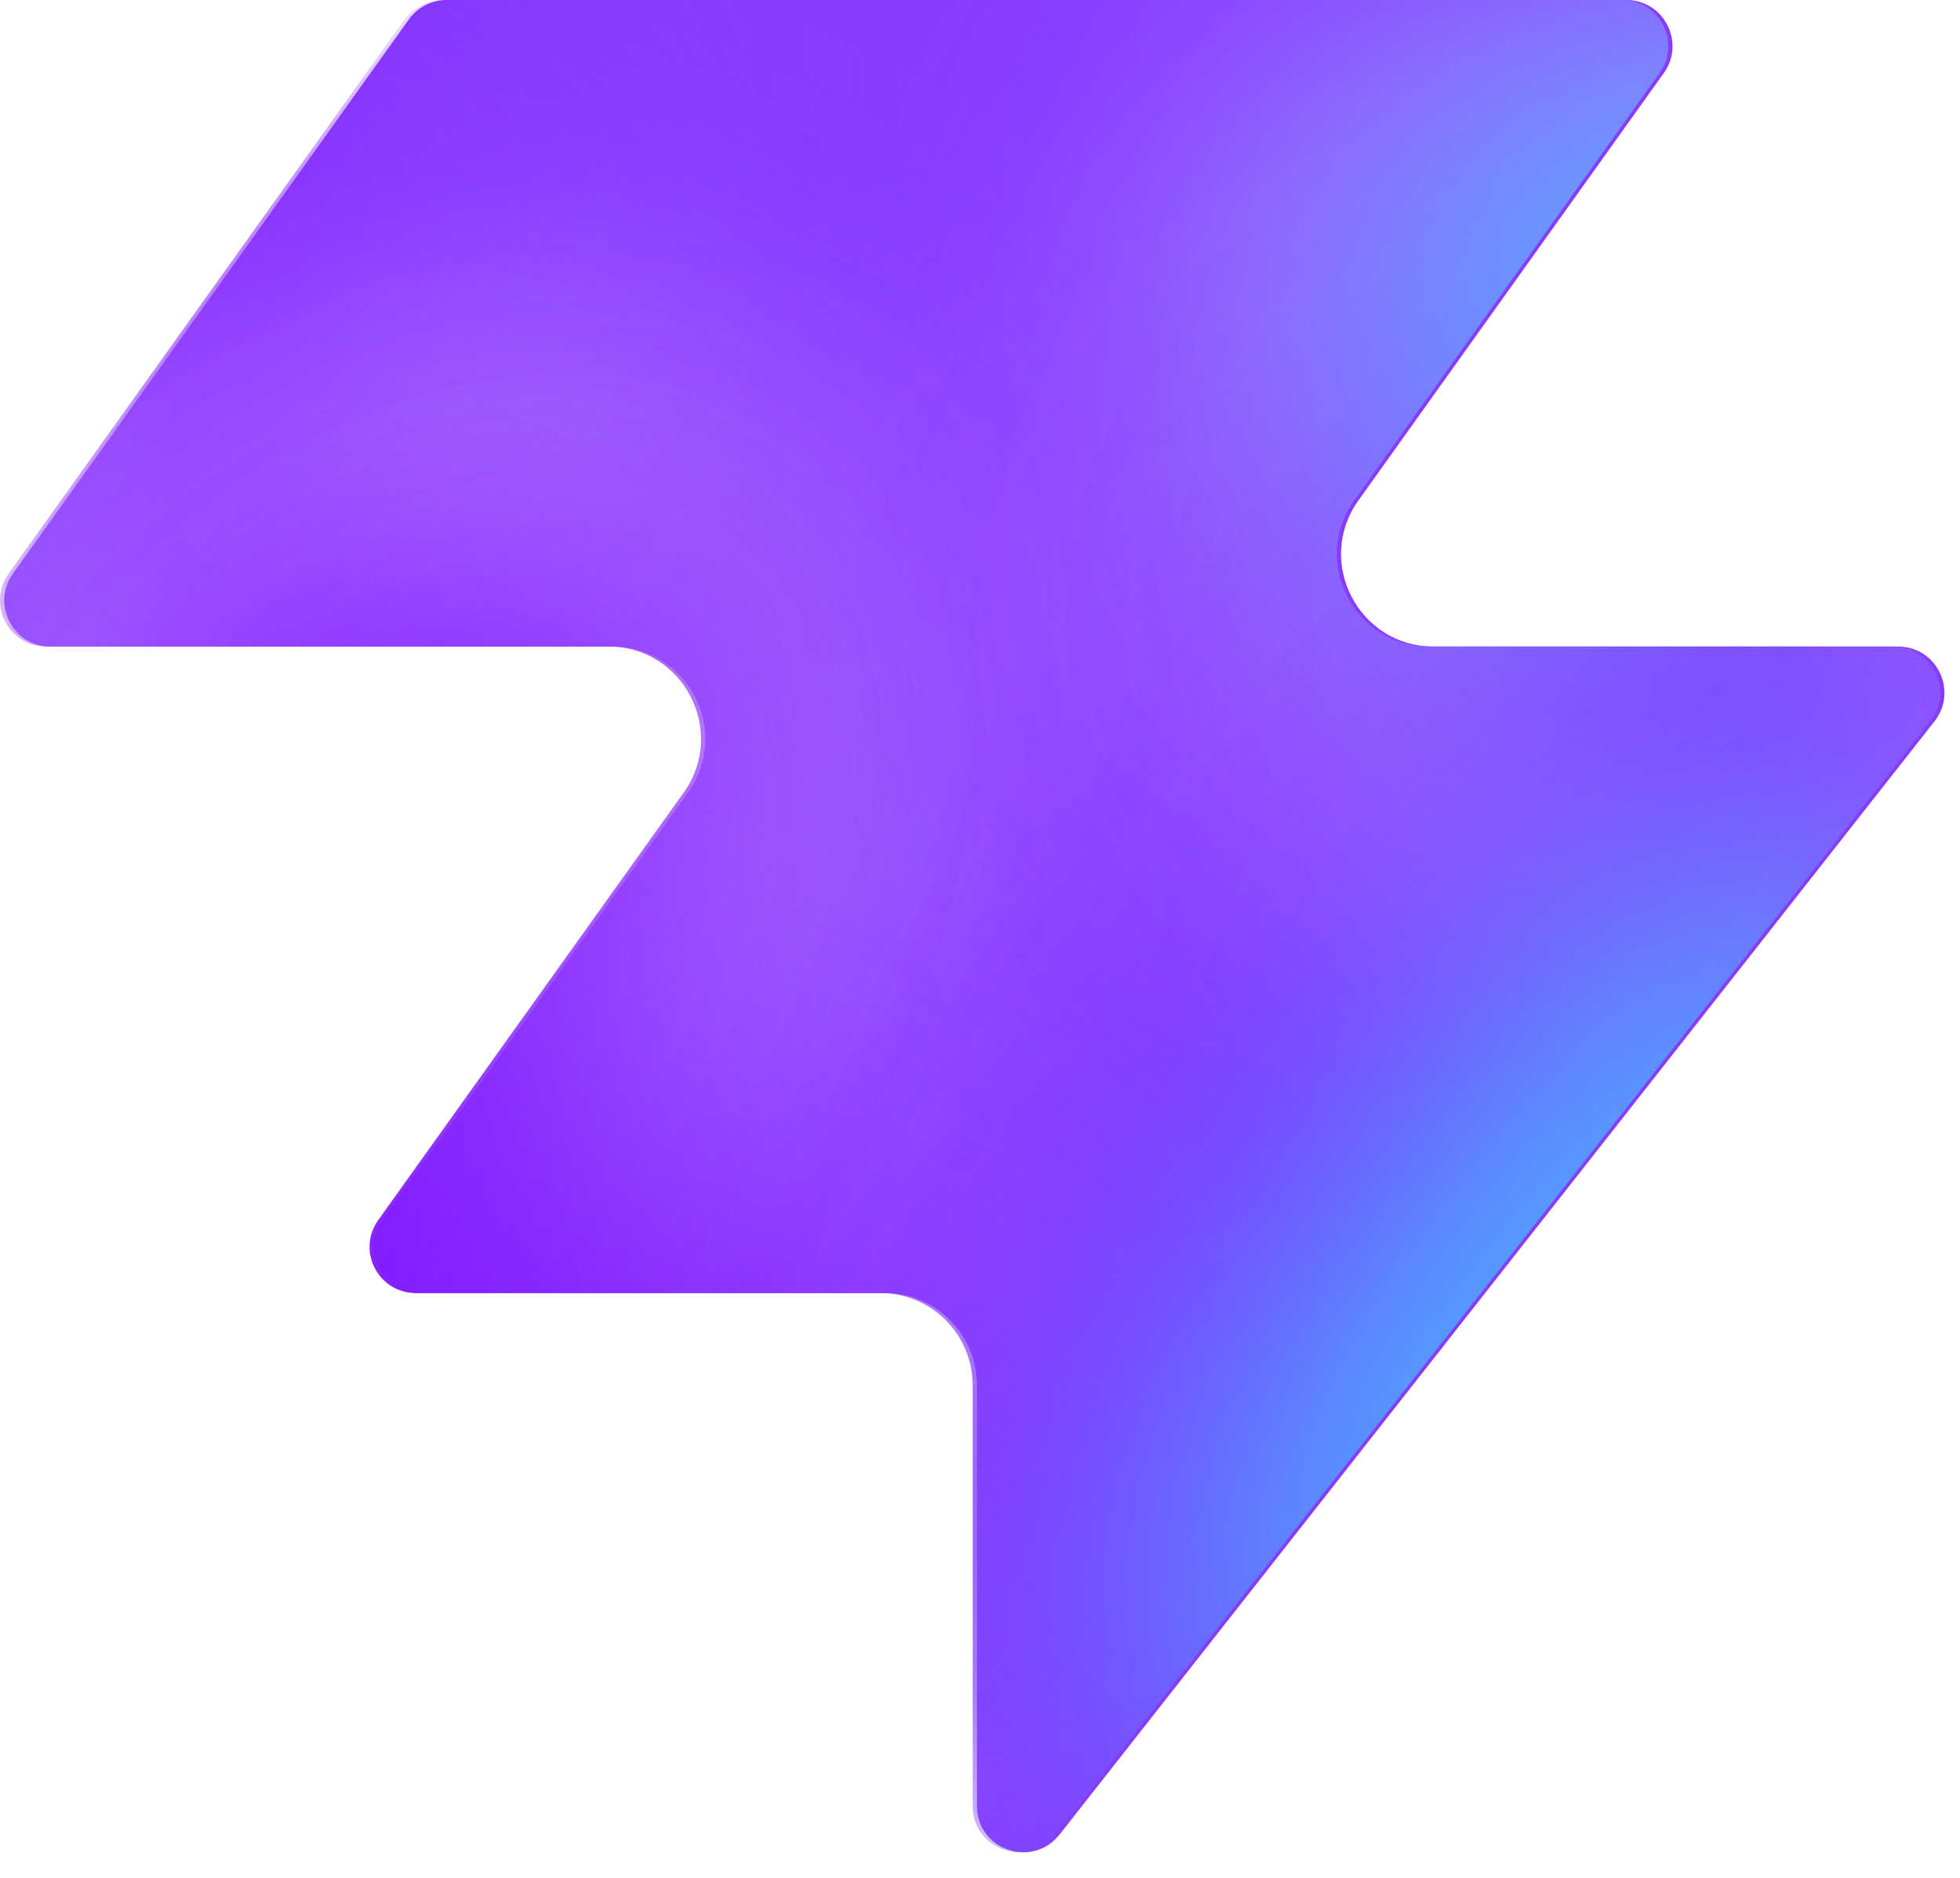
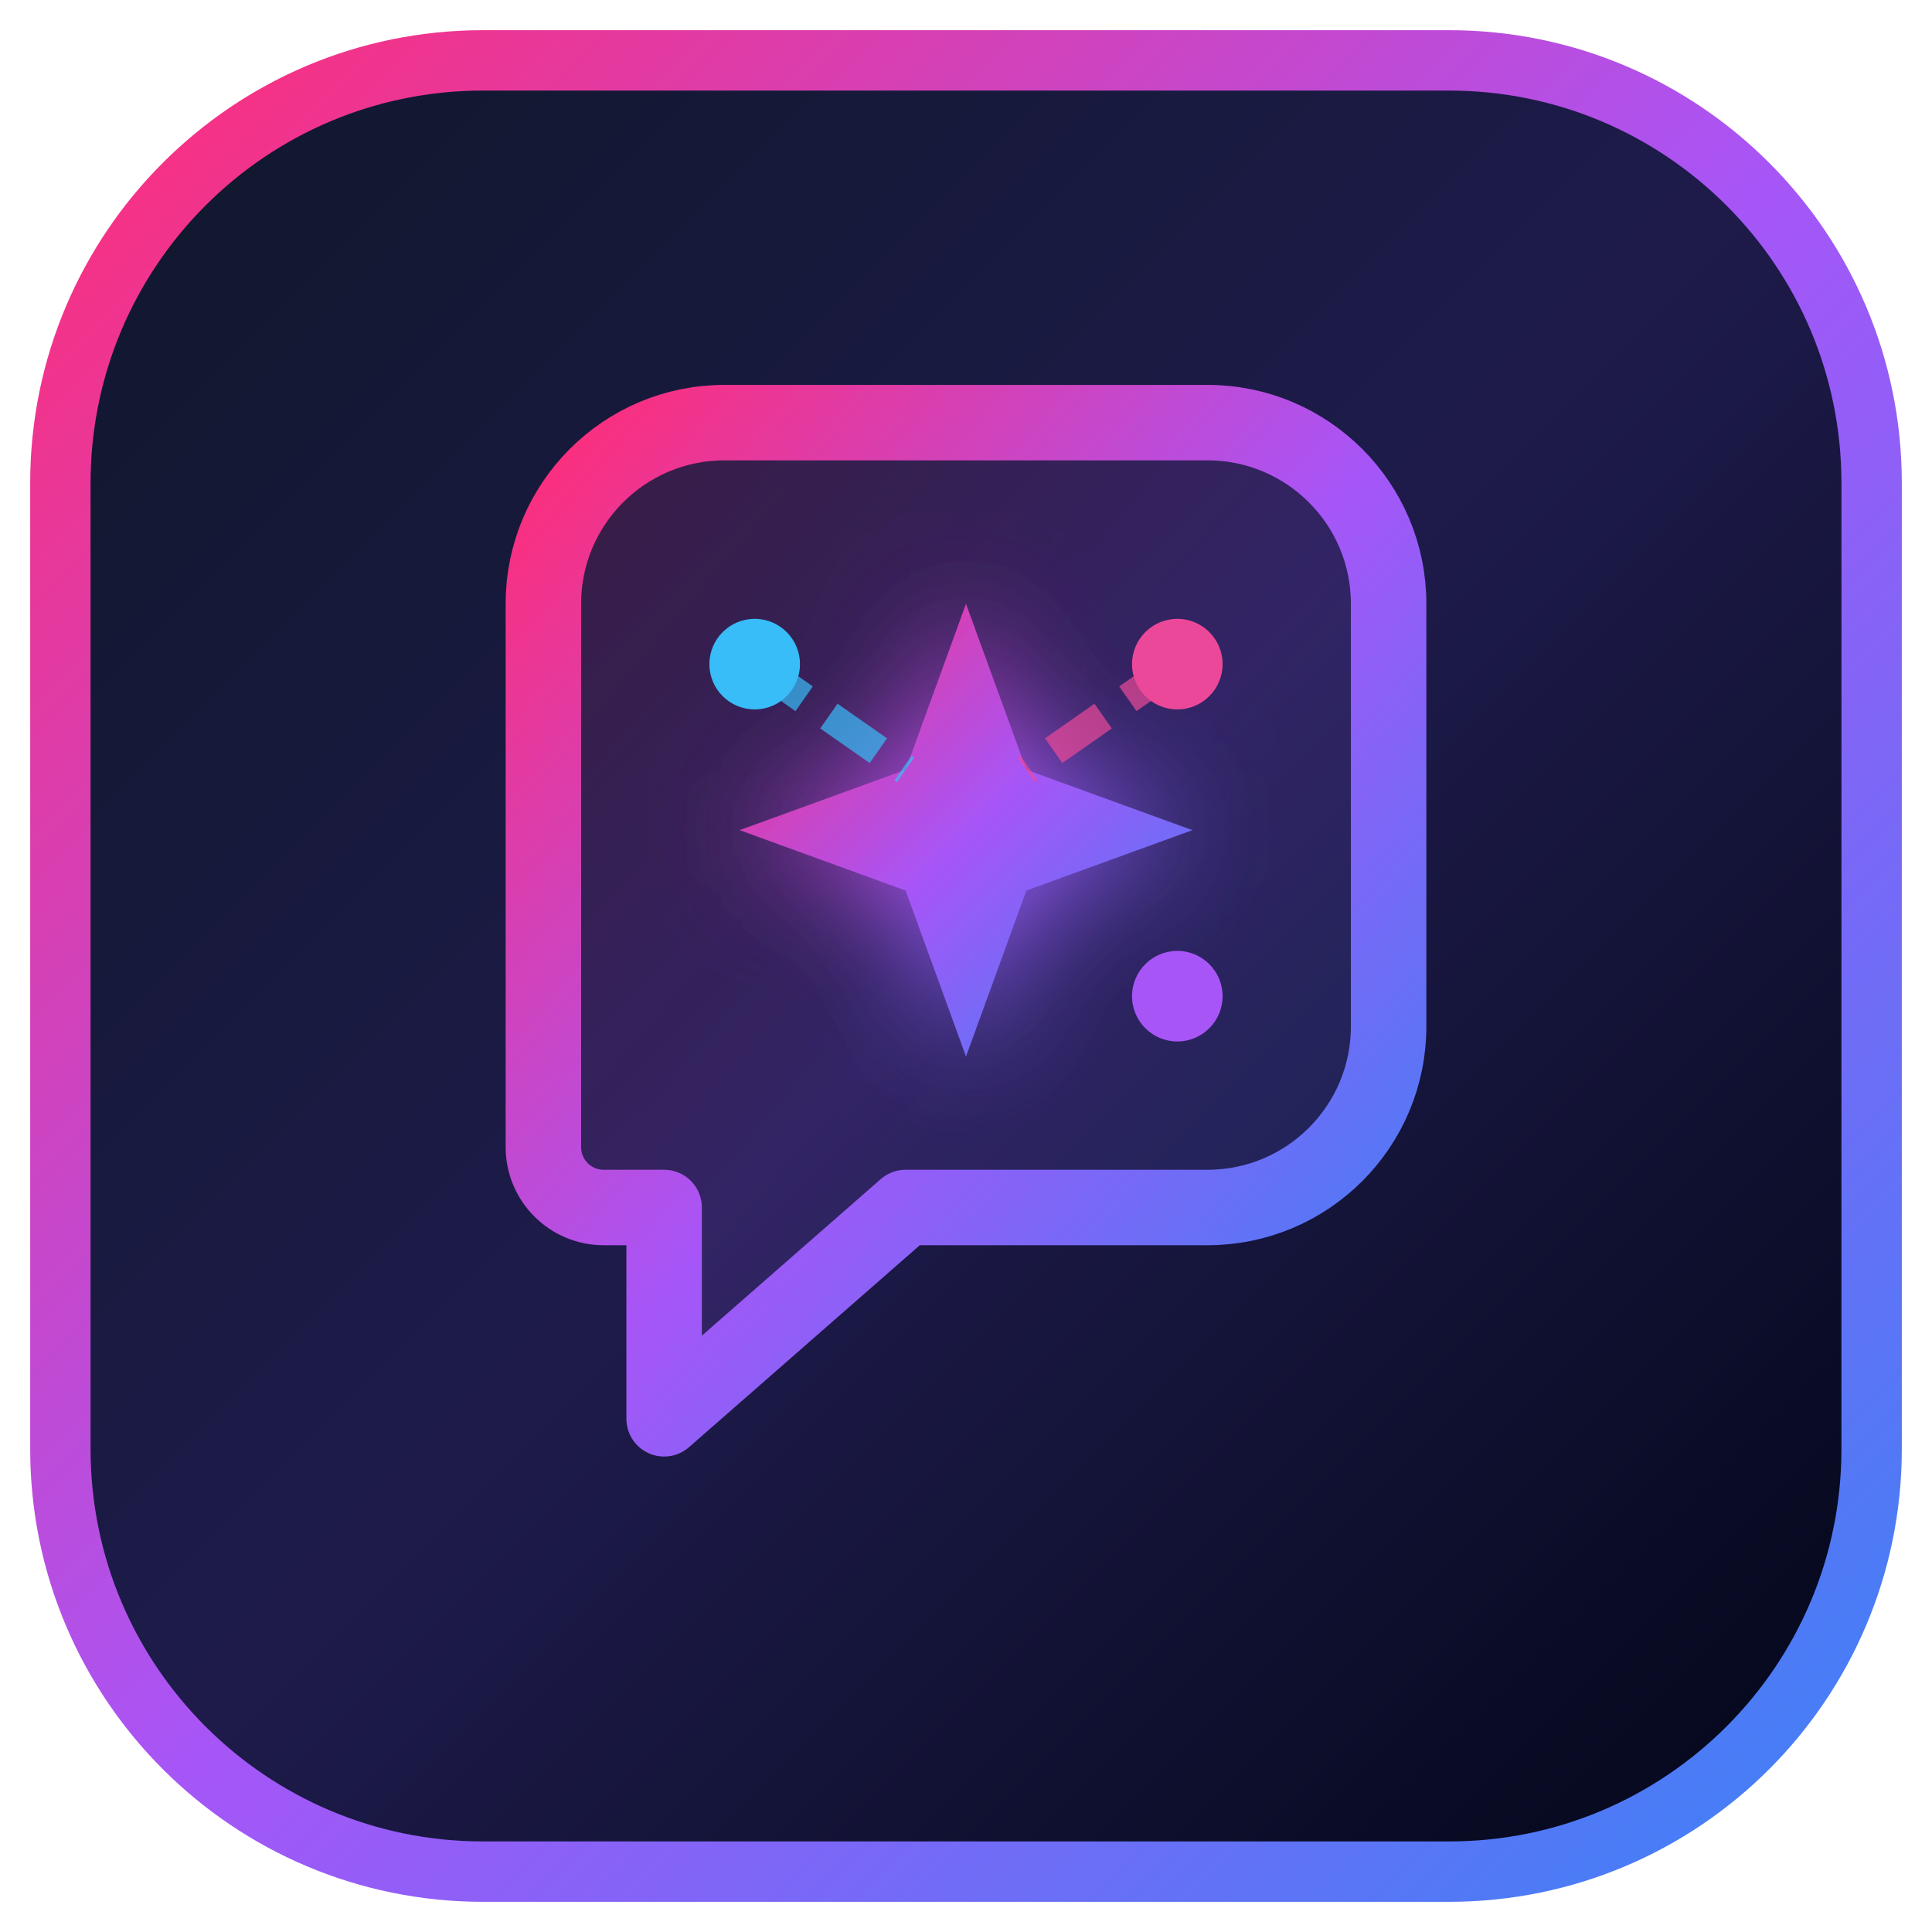
- <svg xmlns="http://www.w3.org/2000/svg" width="48" height="46" fill="none" viewBox="0 0 48 46">
-   <path fill="#863bff" d="M25.946 44.938c-.664.845-2.021.375-2.021-.698V33.937a2.26 2.26 0 0 0-2.262-2.262H10.287c-.92 0-1.456-1.04-.92-1.788l7.48-10.471c1.07-1.497 0-3.578-1.842-3.578H1.237c-.92 0-1.456-1.04-.92-1.788L10.013.474c.214-.297.556-.474.92-.474h28.894c.92 0 1.456 1.04.92 1.788l-7.48 10.471c-1.07 1.498 0 3.579 1.842 3.579h11.377c.943 0 1.473 1.088.89 1.83L25.947 44.94z" style="fill:#863bff;fill:color(display-p3 .525 .23 1);fill-opacity:1" />
-   <mask id="a" width="48" height="46" x="0" y="0" maskUnits="userSpaceOnUse" style="mask-type:alpha">
-     <path fill="#000" d="M25.842 44.938c-.664.844-2.021.375-2.021-.698V33.937a2.26 2.26 0 0 0-2.262-2.262H10.183c-.92 0-1.456-1.04-.92-1.788l7.48-10.471c1.07-1.498 0-3.579-1.842-3.579H1.133c-.92 0-1.456-1.04-.92-1.787L9.91.473c.214-.297.556-.474.92-.474h28.894c.92 0 1.456 1.04.92 1.788l-7.48 10.471c-1.07 1.498 0 3.578 1.842 3.578h11.377c.943 0 1.473 1.088.89 1.832L25.843 44.94z" style="fill:#000;fill-opacity:1" />
-   </mask>
-   <g mask="url(#a)">
-     <g filter="url(#b)">
-       <ellipse cx="5.508" cy="14.704" fill="#ede6ff" rx="5.508" ry="14.704" style="fill:#ede6ff;fill:color(display-p3 .927 .903 1);fill-opacity:1" transform="matrix(.00324 1 1 -.00324 -4.47 31.516)" />
-     </g>
-     <g filter="url(#c)">
-       <ellipse cx="10.399" cy="29.851" fill="#ede6ff" rx="10.399" ry="29.851" style="fill:#ede6ff;fill:color(display-p3 .927 .903 1);fill-opacity:1" transform="matrix(.00324 1 1 -.00324 -39.328 7.883)" />
-     </g>
-     <g filter="url(#d)">
-       <ellipse cx="5.508" cy="30.487" fill="#7e14ff" rx="5.508" ry="30.487" style="fill:#7e14ff;fill:color(display-p3 .492 .077 1);fill-opacity:1" transform="rotate(89.814 -25.913 -14.639)scale(1 -1)" />
-     </g>
-     <g filter="url(#e)">
-       <ellipse cx="5.508" cy="30.599" fill="#7e14ff" rx="5.508" ry="30.599" style="fill:#7e14ff;fill:color(display-p3 .492 .077 1);fill-opacity:1" transform="rotate(89.814 -32.644 -3.334)scale(1 -1)" />
-     </g>
-     <g filter="url(#f)">
-       <ellipse cx="5.508" cy="30.599" fill="#7e14ff" rx="5.508" ry="30.599" style="fill:#7e14ff;fill:color(display-p3 .492 .077 1);fill-opacity:1" transform="matrix(.00324 1 1 -.00324 -34.34 30.47)" />
-     </g>
-     <g filter="url(#g)">
-       <ellipse cx="14.072" cy="22.078" fill="#ede6ff" rx="14.072" ry="22.078" style="fill:#ede6ff;fill:color(display-p3 .927 .903 1);fill-opacity:1" transform="rotate(93.35 24.506 48.493)scale(-1 1)" />
-     </g>
-     <g filter="url(#h)">
-       <ellipse cx="3.47" cy="21.501" fill="#7e14ff" rx="3.47" ry="21.501" style="fill:#7e14ff;fill:color(display-p3 .492 .077 1);fill-opacity:1" transform="rotate(89.009 28.708 47.59)scale(-1 1)" />
-     </g>
-     <g filter="url(#i)">
-       <ellipse cx="3.47" cy="21.501" fill="#7e14ff" rx="3.47" ry="21.501" style="fill:#7e14ff;fill:color(display-p3 .492 .077 1);fill-opacity:1" transform="rotate(89.009 28.708 47.59)scale(-1 1)" />
-     </g>
-     <g filter="url(#j)">
-       <ellipse cx=".387" cy="8.972" fill="#7e14ff" rx="4.407" ry="29.108" style="fill:#7e14ff;fill:color(display-p3 .492 .077 1);fill-opacity:1" transform="rotate(39.51 .387 8.972)" />
-     </g>
-     <g filter="url(#k)">
-       <ellipse cx="47.523" cy="-6.092" fill="#7e14ff" rx="4.407" ry="29.108" style="fill:#7e14ff;fill:color(display-p3 .492 .077 1);fill-opacity:1" transform="rotate(37.892 47.523 -6.092)" />
-     </g>
-     <g filter="url(#l)">
-       <ellipse cx="41.412" cy="6.333" fill="#47bfff" rx="5.971" ry="9.665" style="fill:#47bfff;fill:color(display-p3 .28 .748 1);fill-opacity:1" transform="rotate(37.892 41.412 6.333)" />
-     </g>
-     <g filter="url(#m)">
-       <ellipse cx="-1.879" cy="38.332" fill="#7e14ff" rx="4.407" ry="29.108" style="fill:#7e14ff;fill:color(display-p3 .492 .077 1);fill-opacity:1" transform="rotate(37.892 -1.88 38.332)" />
-     </g>
-     <g filter="url(#n)">
-       <ellipse cx="-1.879" cy="38.332" fill="#7e14ff" rx="4.407" ry="29.108" style="fill:#7e14ff;fill:color(display-p3 .492 .077 1);fill-opacity:1" transform="rotate(37.892 -1.88 38.332)" />
-     </g>
-     <g filter="url(#o)">
-       <ellipse cx="35.651" cy="29.907" fill="#7e14ff" rx="4.407" ry="29.108" style="fill:#7e14ff;fill:color(display-p3 .492 .077 1);fill-opacity:1" transform="rotate(37.892 35.651 29.907)" />
-     </g>
-     <g filter="url(#p)">
-       <ellipse cx="38.418" cy="32.4" fill="#47bfff" rx="5.971" ry="15.297" style="fill:#47bfff;fill:color(display-p3 .28 .748 1);fill-opacity:1" transform="rotate(37.892 38.418 32.4)" />
-     </g>
-   </g>
+ <svg xmlns="http://www.w3.org/2000/svg" viewBox="0 0 64 64" fill="none">
  <defs>
-     <filter id="b" width="60.045" height="41.654" x="-19.77" y="16.149" color-interpolation-filters="sRGB" filterUnits="userSpaceOnUse">
-       <feFlood flood-opacity="0" result="BackgroundImageFix" />
-       <feBlend in="SourceGraphic" in2="BackgroundImageFix" result="shape" />
-       <feGaussianBlur result="effect1_foregroundBlur_2002_17158" stdDeviation="7.659" />
-     </filter>
-     <filter id="c" width="90.34" height="51.437" x="-54.613" y="-7.533" color-interpolation-filters="sRGB" filterUnits="userSpaceOnUse">
-       <feFlood flood-opacity="0" result="BackgroundImageFix" />
-       <feBlend in="SourceGraphic" in2="BackgroundImageFix" result="shape" />
-       <feGaussianBlur result="effect1_foregroundBlur_2002_17158" stdDeviation="7.659" />
-     </filter>
-     <filter id="d" width="79.355" height="29.4" x="-49.64" y="2.03" color-interpolation-filters="sRGB" filterUnits="userSpaceOnUse">
-       <feFlood flood-opacity="0" result="BackgroundImageFix" />
-       <feBlend in="SourceGraphic" in2="BackgroundImageFix" result="shape" />
-       <feGaussianBlur result="effect1_foregroundBlur_2002_17158" stdDeviation="4.596" />
-     </filter>
-     <filter id="e" width="79.579" height="29.4" x="-45.045" y="20.029" color-interpolation-filters="sRGB" filterUnits="userSpaceOnUse">
-       <feFlood flood-opacity="0" result="BackgroundImageFix" />
-       <feBlend in="SourceGraphic" in2="BackgroundImageFix" result="shape" />
-       <feGaussianBlur result="effect1_foregroundBlur_2002_17158" stdDeviation="4.596" />
-     </filter>
-     <filter id="f" width="79.579" height="29.4" x="-43.513" y="21.178" color-interpolation-filters="sRGB" filterUnits="userSpaceOnUse">
-       <feFlood flood-opacity="0" result="BackgroundImageFix" />
-       <feBlend in="SourceGraphic" in2="BackgroundImageFix" result="shape" />
-       <feGaussianBlur result="effect1_foregroundBlur_2002_17158" stdDeviation="4.596" />
-     </filter>
-     <filter id="g" width="74.749" height="58.852" x="15.756" y="-17.901" color-interpolation-filters="sRGB" filterUnits="userSpaceOnUse">
-       <feFlood flood-opacity="0" result="BackgroundImageFix" />
-       <feBlend in="SourceGraphic" in2="BackgroundImageFix" result="shape" />
-       <feGaussianBlur result="effect1_foregroundBlur_2002_17158" stdDeviation="7.659" />
-     </filter>
-     <filter id="h" width="61.377" height="25.362" x="23.548" y="2.284" color-interpolation-filters="sRGB" filterUnits="userSpaceOnUse">
-       <feFlood flood-opacity="0" result="BackgroundImageFix" />
-       <feBlend in="SourceGraphic" in2="BackgroundImageFix" result="shape" />
-       <feGaussianBlur result="effect1_foregroundBlur_2002_17158" stdDeviation="4.596" />
-     </filter>
-     <filter id="i" width="61.377" height="25.362" x="23.548" y="2.284" color-interpolation-filters="sRGB" filterUnits="userSpaceOnUse">
-       <feFlood flood-opacity="0" result="BackgroundImageFix" />
-       <feBlend in="SourceGraphic" in2="BackgroundImageFix" result="shape" />
-       <feGaussianBlur result="effect1_foregroundBlur_2002_17158" stdDeviation="4.596" />
-     </filter>
-     <filter id="j" width="56.045" height="63.649" x="-27.636" y="-22.853" color-interpolation-filters="sRGB" filterUnits="userSpaceOnUse">
-       <feFlood flood-opacity="0" result="BackgroundImageFix" />
-       <feBlend in="SourceGraphic" in2="BackgroundImageFix" result="shape" />
-       <feGaussianBlur result="effect1_foregroundBlur_2002_17158" stdDeviation="4.596" />
-     </filter>
-     <filter id="k" width="54.814" height="64.646" x="20.116" y="-38.415" color-interpolation-filters="sRGB" filterUnits="userSpaceOnUse">
-       <feFlood flood-opacity="0" result="BackgroundImageFix" />
-       <feBlend in="SourceGraphic" in2="BackgroundImageFix" result="shape" />
-       <feGaussianBlur result="effect1_foregroundBlur_2002_17158" stdDeviation="4.596" />
-     </filter>
-     <filter id="l" width="33.541" height="35.313" x="24.641" y="-11.323" color-interpolation-filters="sRGB" filterUnits="userSpaceOnUse">
-       <feFlood flood-opacity="0" result="BackgroundImageFix" />
-       <feBlend in="SourceGraphic" in2="BackgroundImageFix" result="shape" />
-       <feGaussianBlur result="effect1_foregroundBlur_2002_17158" stdDeviation="4.596" />
-     </filter>
-     <filter id="m" width="54.814" height="64.646" x="-29.286" y="6.009" color-interpolation-filters="sRGB" filterUnits="userSpaceOnUse">
-       <feFlood flood-opacity="0" result="BackgroundImageFix" />
-       <feBlend in="SourceGraphic" in2="BackgroundImageFix" result="shape" />
-       <feGaussianBlur result="effect1_foregroundBlur_2002_17158" stdDeviation="4.596" />
-     </filter>
-     <filter id="n" width="54.814" height="64.646" x="-29.286" y="6.009" color-interpolation-filters="sRGB" filterUnits="userSpaceOnUse">
-       <feFlood flood-opacity="0" result="BackgroundImageFix" />
-       <feBlend in="SourceGraphic" in2="BackgroundImageFix" result="shape" />
-       <feGaussianBlur result="effect1_foregroundBlur_2002_17158" stdDeviation="4.596" />
-     </filter>
-     <filter id="o" width="54.814" height="64.646" x="8.244" y="-2.416" color-interpolation-filters="sRGB" filterUnits="userSpaceOnUse">
-       <feFlood flood-opacity="0" result="BackgroundImageFix" />
-       <feBlend in="SourceGraphic" in2="BackgroundImageFix" result="shape" />
-       <feGaussianBlur result="effect1_foregroundBlur_2002_17158" stdDeviation="4.596" />
-     </filter>
-     <filter id="p" width="39.409" height="43.623" x="18.713" y="10.588" color-interpolation-filters="sRGB" filterUnits="userSpaceOnUse">
-       <feFlood flood-opacity="0" result="BackgroundImageFix" />
-       <feBlend in="SourceGraphic" in2="BackgroundImageFix" result="shape" />
-       <feGaussianBlur result="effect1_foregroundBlur_2002_17158" stdDeviation="4.596" />
+     <linearGradient id="bgGrad" x1="0%" y1="0%" x2="100%" y2="100%">
+       <stop offset="0%" stop-color="#0f172a" />
+       <stop offset="50%" stop-color="#1e1b4b" />
+       <stop offset="100%" stop-color="#020617" />
+     </linearGradient>
+     <linearGradient id="accentGrad" x1="0%" y1="0%" x2="100%" y2="100%">
+       <stop offset="0%" stop-color="#ff2d78" />
+       <stop offset="50%" stop-color="#a855f7" />
+       <stop offset="100%" stop-color="#3b82f6" />
+     </linearGradient>
+     <linearGradient id="glowGrad" x1="0%" y1="0%" x2="100%" y2="100%">
+       <stop offset="0%" stop-color="#ff2d78" stop-opacity="0.6" />
+       <stop offset="100%" stop-color="#3b82f6" stop-opacity="0.6" />
+     </linearGradient>
+     <filter id="glow" x="-20%" y="-20%" width="140%" height="140%">
+       <feGaussianBlur stdDeviation="2" result="blur" />
+       <feComposite in="SourceGraphic" in2="blur" operator="over" />
    </filter>
  </defs>
+   <rect x="2" y="2" width="60" height="60" rx="14" fill="url(#bgGrad)" stroke="url(#accentGrad)" stroke-width="2" />
+   <path d="M18 20C18 16.686 20.686 14 24 14H40C43.314 14 46 16.686 46 20V34C46 37.314 43.314 40 40 40H30L22 47V40H24H20C18.895 40 18 39.105 18 38V20Z" fill="url(#accentGrad)" opacity="0.15" />
+   <path d="M18 20C18 16.686 20.686 14 24 14H40C43.314 14 46 16.686 46 20V34C46 37.314 43.314 40 40 40H30L22 47V40H20C18.895 40 18 39.105 18 38V20Z" stroke="url(#accentGrad)" stroke-width="2.5" stroke-linejoin="round" />
+   <path d="M32 20L34 25.5L39.5 27.5L34 29.5L32 35L30 29.5L24.5 27.5L30 25.5L32 20Z" fill="url(#accentGrad)" filter="url(#glow)" />
+   <circle cx="25" cy="22" r="1.5" fill="#38bdf8" />
+   <circle cx="39" cy="22" r="1.5" fill="#ec4899" />
+   <circle cx="39" cy="33" r="1.5" fill="#a855f7" />
+   <line x1="25" y1="22" x2="30" y2="25.5" stroke="#38bdf8" stroke-width="1" stroke-dasharray="2 1" opacity="0.7" />
+   <line x1="39" y1="22" x2="34" y2="25.5" stroke="#ec4899" stroke-width="1" stroke-dasharray="2 1" opacity="0.7" />
</svg>
